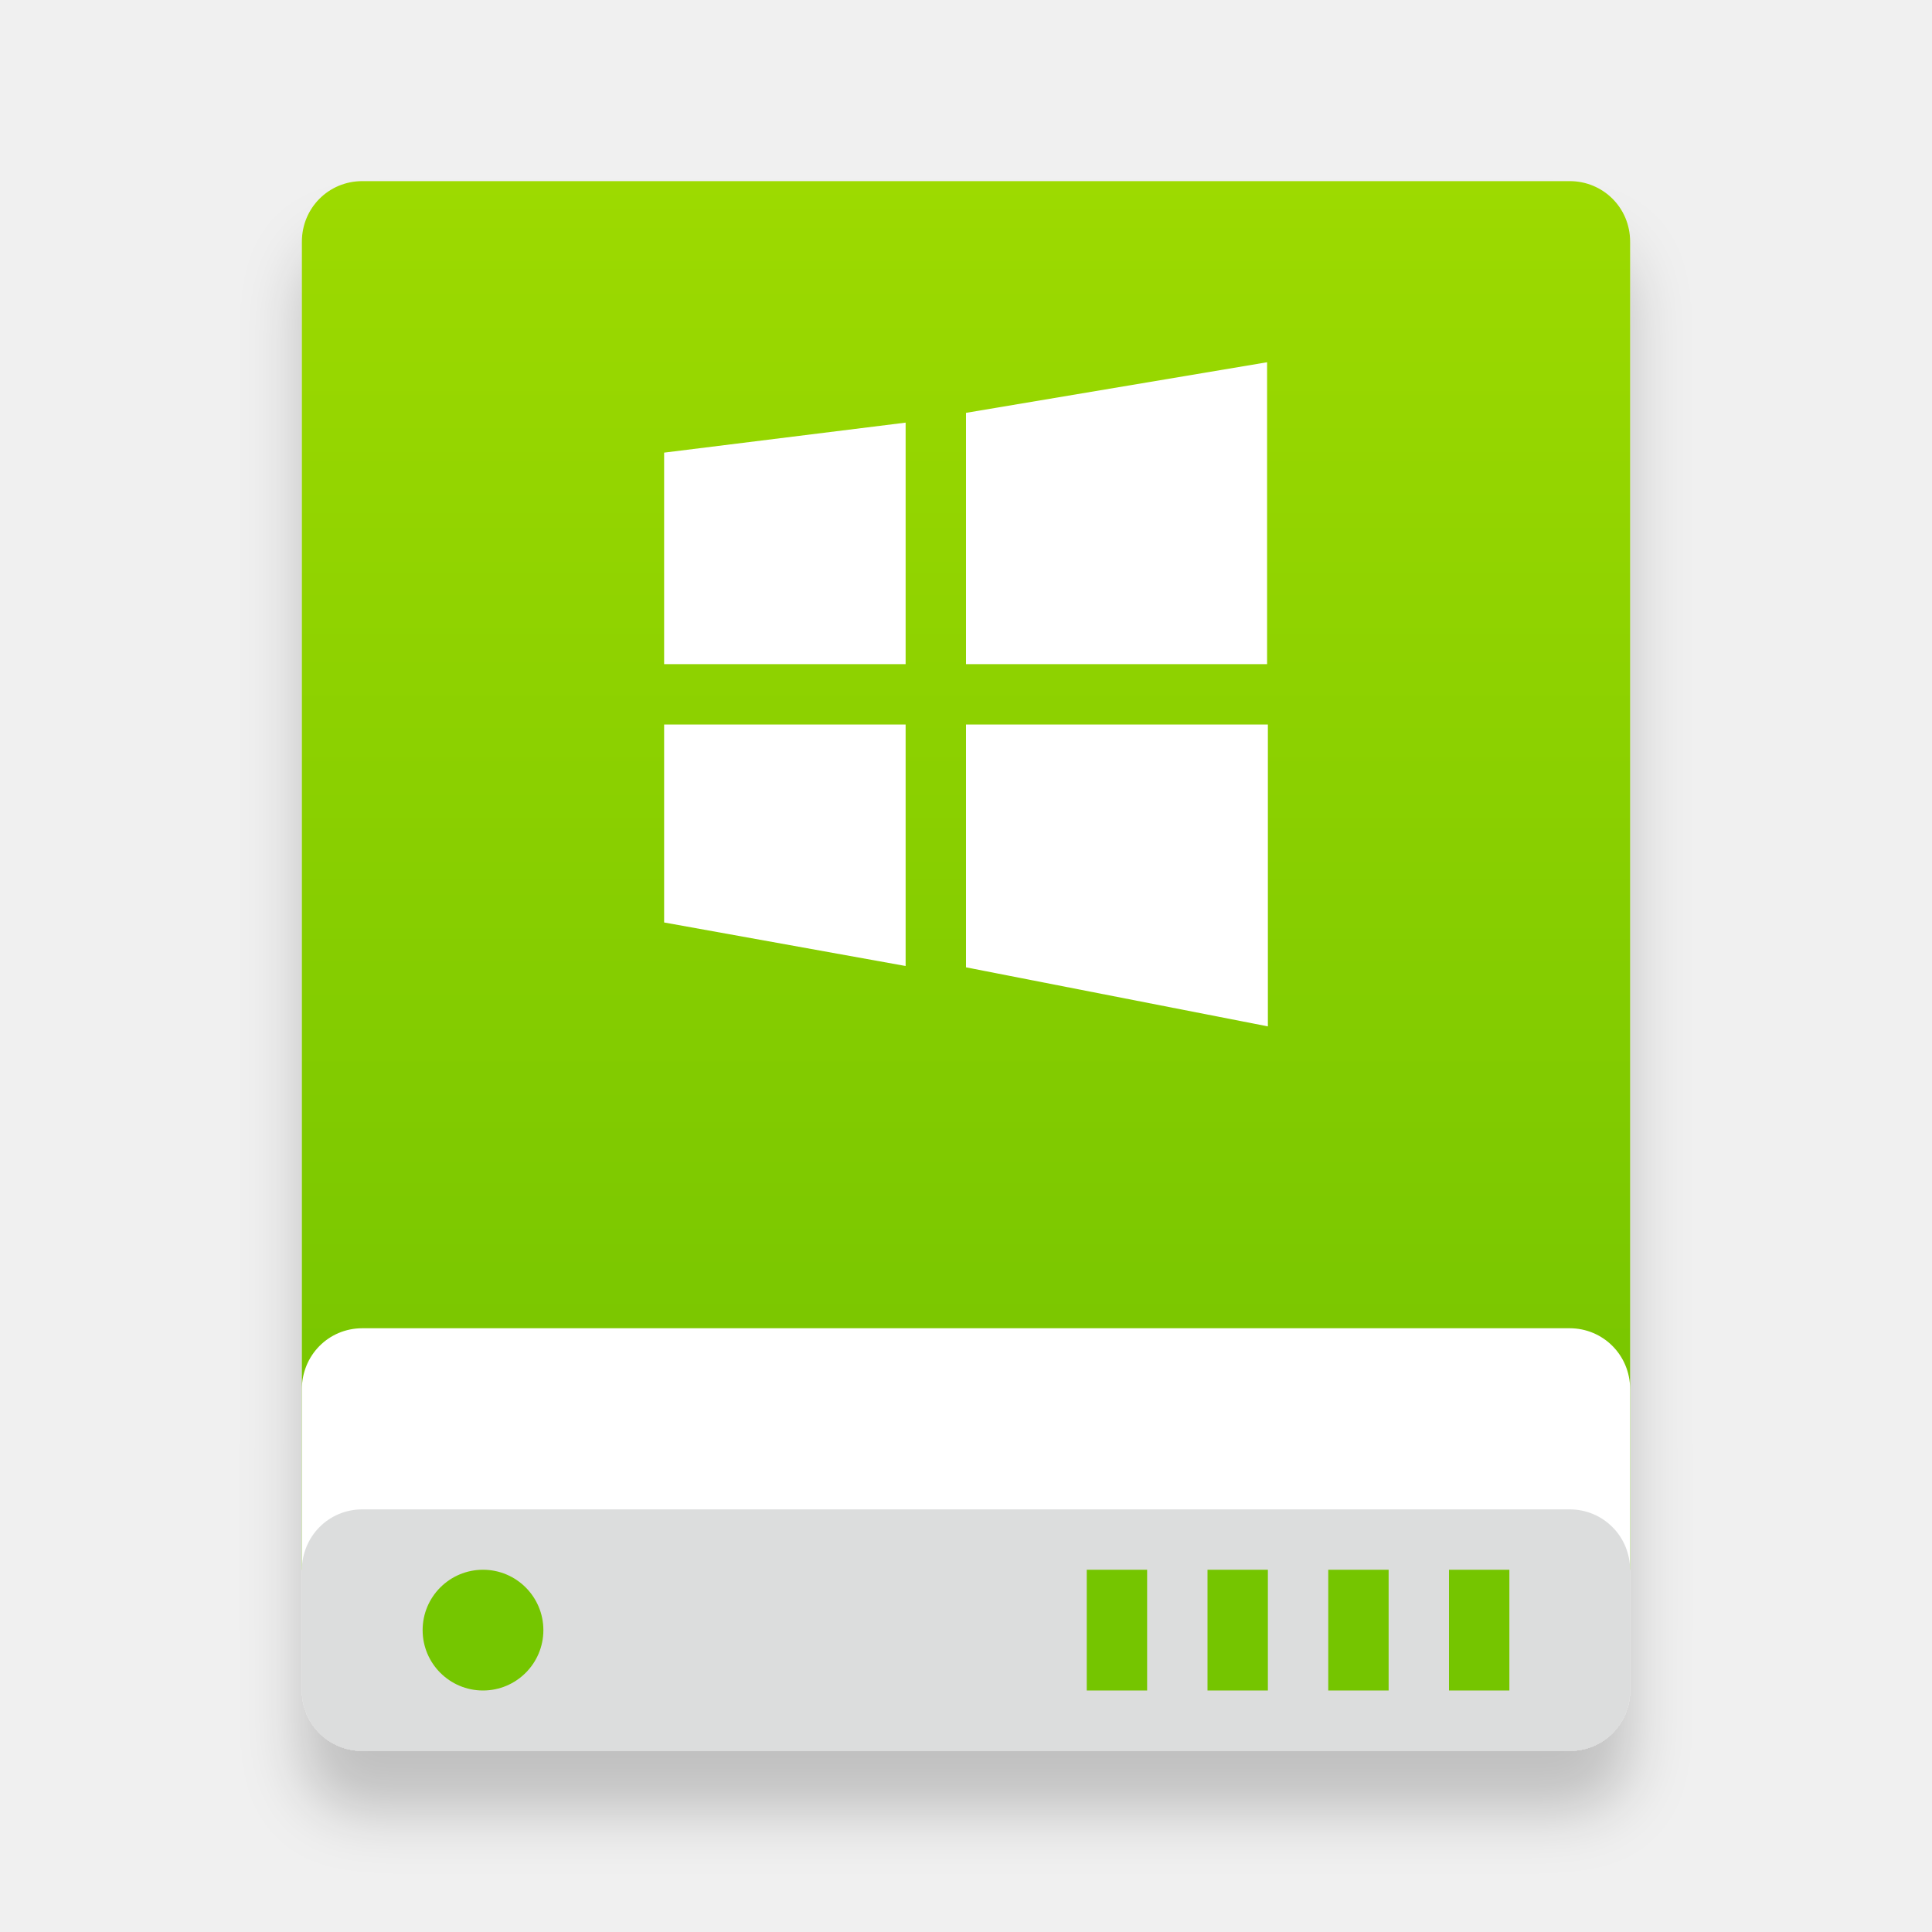
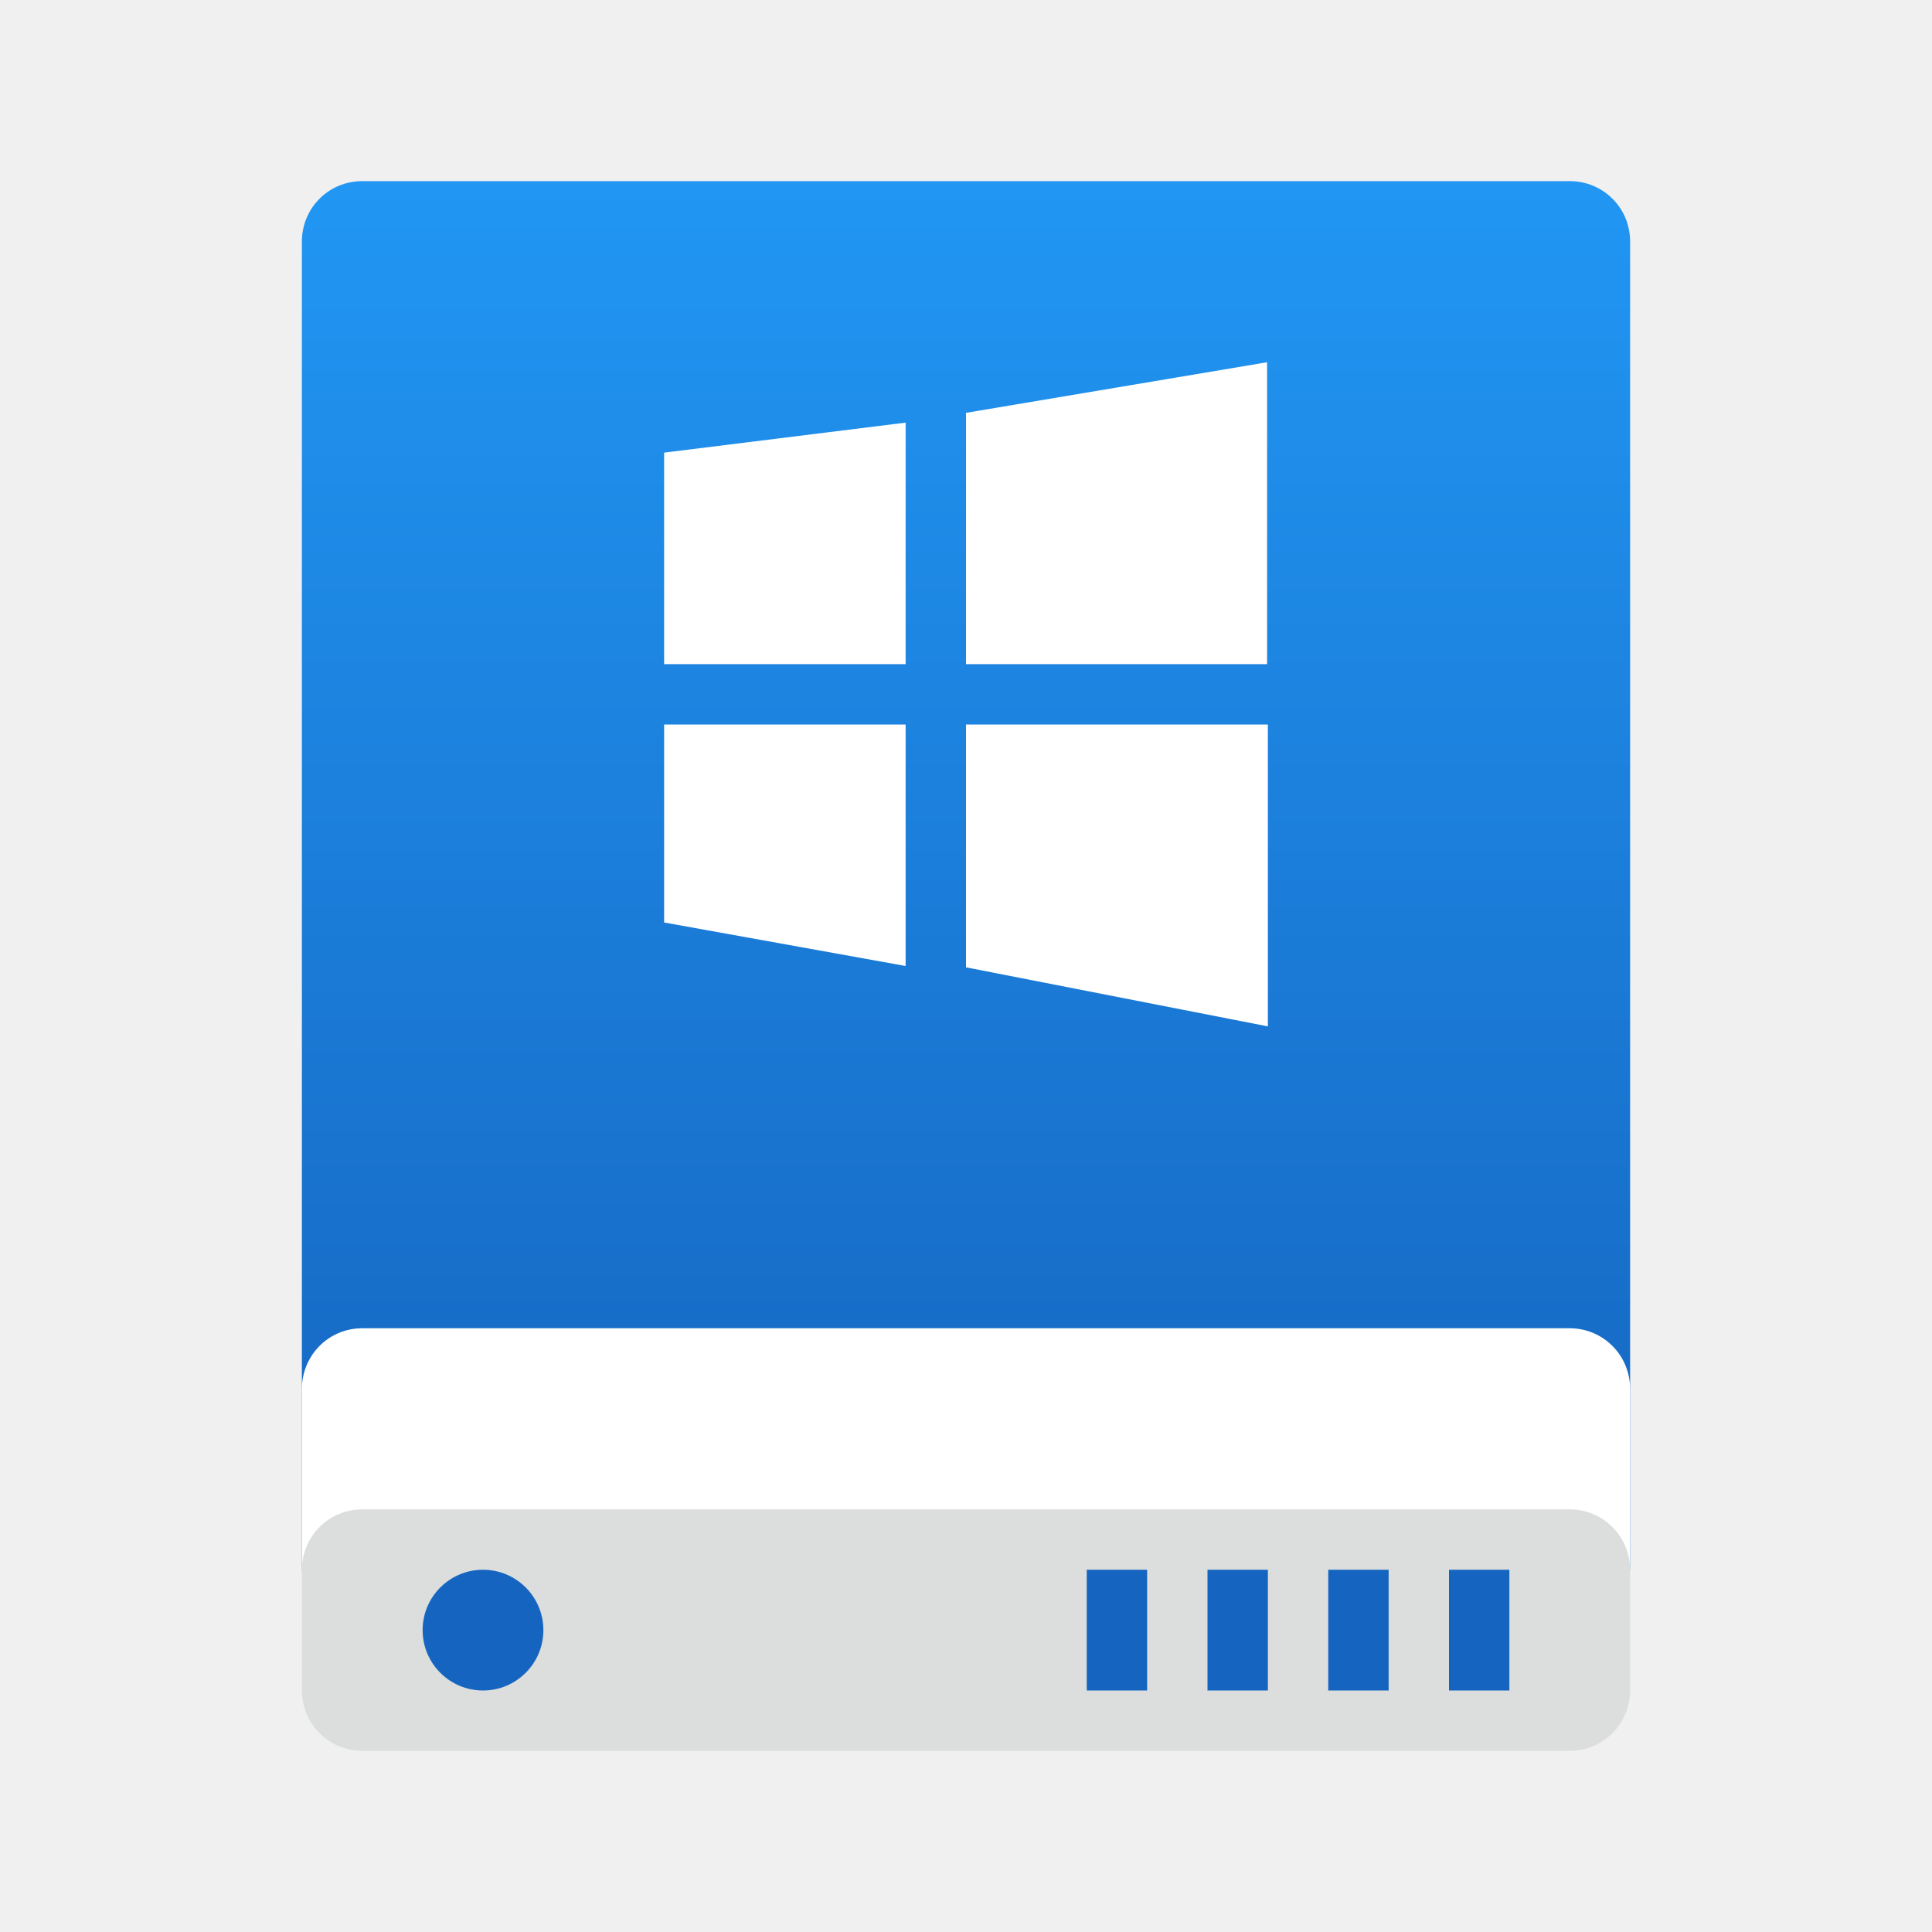
- <svg xmlns="http://www.w3.org/2000/svg" width="32px" height="32px" viewBox="0 0 32 32" version="1.1">
+ <svg xmlns="http://www.w3.org/2000/svg" version="1.1" x="0" y="0" width="32" height="32" viewBox="0, 0, 32, 32">
  <defs>
-     <filter x="-50%" y="-50%" width="200%" height="200%" filterUnits="objectBoundingBox" id="filter-1">
-       <feOffset dx="0" dy="1" in="SourceAlpha" result="shadowOffsetOuter1" />
-       <feGaussianBlur stdDeviation="0.5" in="shadowOffsetOuter1" result="shadowBlurOuter1" />
-       <feColorMatrix values="0 0 0 0 0   0 0 0 0 0   0 0 0 0 0  0 0 0 0.2 0" type="matrix" in="shadowBlurOuter1" result="shadowMatrixOuter1" />
-       <feMerge>
-         <feMergeNode in="shadowMatrixOuter1" />
-         <feMergeNode in="SourceGraphic" />
-       </feMerge>
-     </filter>
-     <linearGradient x1="50%" y1="0.411%" x2="50%" y2="100%" id="linearGradient-2">
-       <stop stop-color="#9DDA00" offset="0%" />
-       <stop stop-color="#73C300" offset="100%" />
+     <linearGradient id="Gradient_1" gradientUnits="userSpaceOnUse" x1="11" y1="0.094" x2="11" y2="23" gradientTransform="matrix(1, 0, 0, 1, 5, 3)">
+       <stop offset="0" stop-color="#2196F3" />
+       <stop offset="1" stop-color="#1565C0" />
    </linearGradient>
  </defs>
-   <g id="Page-1" stroke="none" stroke-width="1" fill="none" fill-rule="evenodd">
-     <g id="drive-harddisk-windows-32px">
-       <g id="Group-2" filter="url(#filter-1)" transform="translate(5, 3)">
-         <path d="M9.93406957e-09,1.003 C9.93406957e-09,0.449 0.439,-1.38311407e-08 1.002,-1.38311407e-08 L20.998,-1.38311407e-08 C21.551,-1.38311407e-08 22,0.439 22,1.003 L22,23 L9.93406957e-09,23 L9.93406957e-09,1.003 Z" id="Rectangle-1" fill="url(#linearGradient-2)" />
-         <path d="M15.987,3 L11,3.838 L11,8 L15.987,8 L15.987,3 Z M6,4.497 L6,8 L10,8 L10,4 L6,4.497 Z M11,9 L11,13.022 L16,14 L16,9 L11,9 Z M6,9 L6,12.279 L10,13 L10,9 L6,9 Z" id="Page-1" fill="#FFFFFF" />
-         <path d="M9.93406957e-09,20.009 C9.93406957e-09,19.452 0.439,19 1.002,19 L20.998,19 C21.551,19 22,19.443 22,20.009 L22,23 L9.11,23 L9.93406957e-09,23 L9.93406957e-09,20.009 Z" id="Rectangle-3" fill="#FFFFFF" />
-         <path d="M9.8068398e-09,23.009 C9.8068398e-09,22.452 0.439,22 1.002,22 L20.998,22 C21.551,22 22,22.443 22,23.009 L22,24.991 C22,25.548 21.561,26 20.998,26 L1.002,26 C0.449,26 9.8068398e-09,25.557 9.8068398e-09,24.991 L9.8068398e-09,23.009 Z" id="Rectangle-1" fill="#DCDDDD" />
-         <path d="M19,23 L20,23 L20,25 L19,25 L19,23 Z M17,23 L18,23 L18,25 L17,25 L17,23 Z M15,23 L16,23 L16,25 L15,25 L15,23 Z M13,23 L14,23 L14,25 L13,25 L13,23 Z" id="Combined-Shape" fill="#75C500" />
-         <path d="M3,25 C3.552,25 4,24.552 4,24 C4,23.448 3.552,23 3,23 C2.448,23 2,23.448 2,24 C2,24.552 2.448,25 3,25 Z" id="Oval" fill="#75C600" />
-       </g>
-     </g>
+   <g id="Page-1">
+     <path d="M5,4.003 C5,3.449 5.439,3 6.002,3 L25.998,3 C26.551,3 27,3.439 27,4.003 L27,26 L5,26 L5,4.003 z" fill="url(#Gradient_1)" id="Rectangle-1" />
+     <path d="M20.987,6 L16,6.838 L16,11 L20.987,11 L20.987,6 z M11,7.497 L11,11 L15,11 L15,7 L11,7.497 z M16,12 L16,16.022 L21,17 L21,12 L16,12 z M11,12 L11,15.279 L15,16 L15,12 L11,12 z" fill="#FFFFFF" id="Page-1" />
+     <path d="M5,23.009 C5,22.452 5.439,22 6.002,22 L25.998,22 C26.551,22 27,22.443 27,23.009 L27,26 L14.11,26 L5,26 L5,23.009 z" fill="#FFFFFF" id="Rectangle-3" />
+     <path d="M5,26.009 C5,25.452 5.439,25 6.002,25 L25.998,25 C26.551,25 27,25.443 27,26.009 L27,27.991 C27,28.548 26.561,29 25.998,29 L6.002,29 C5.449,29 5,28.557 5,27.991 L5,26.009 z" fill="#DCDDDD" id="Rectangle-1" />
+     <path d="M24,26 L25,26 L25,28 L24,28 L24,26 z M22,26 L23,26 L23,28 L22,28 L22,26 z M20,26 L21,26 L21,28 L20,28 L20,26 z M18,26 L19,26 L19,28 L18,28 L18,26 z" fill="#1565C0" id="Combined-Shape" />
+     <path d="M8,28 C8.552,28 9,27.552 9,27 C9,26.448 8.552,26 8,26 C7.448,26 7,26.448 7,27 C7,27.552 7.448,28 8,28 z" fill="#1565C0" id="Oval" />
  </g>
</svg>
